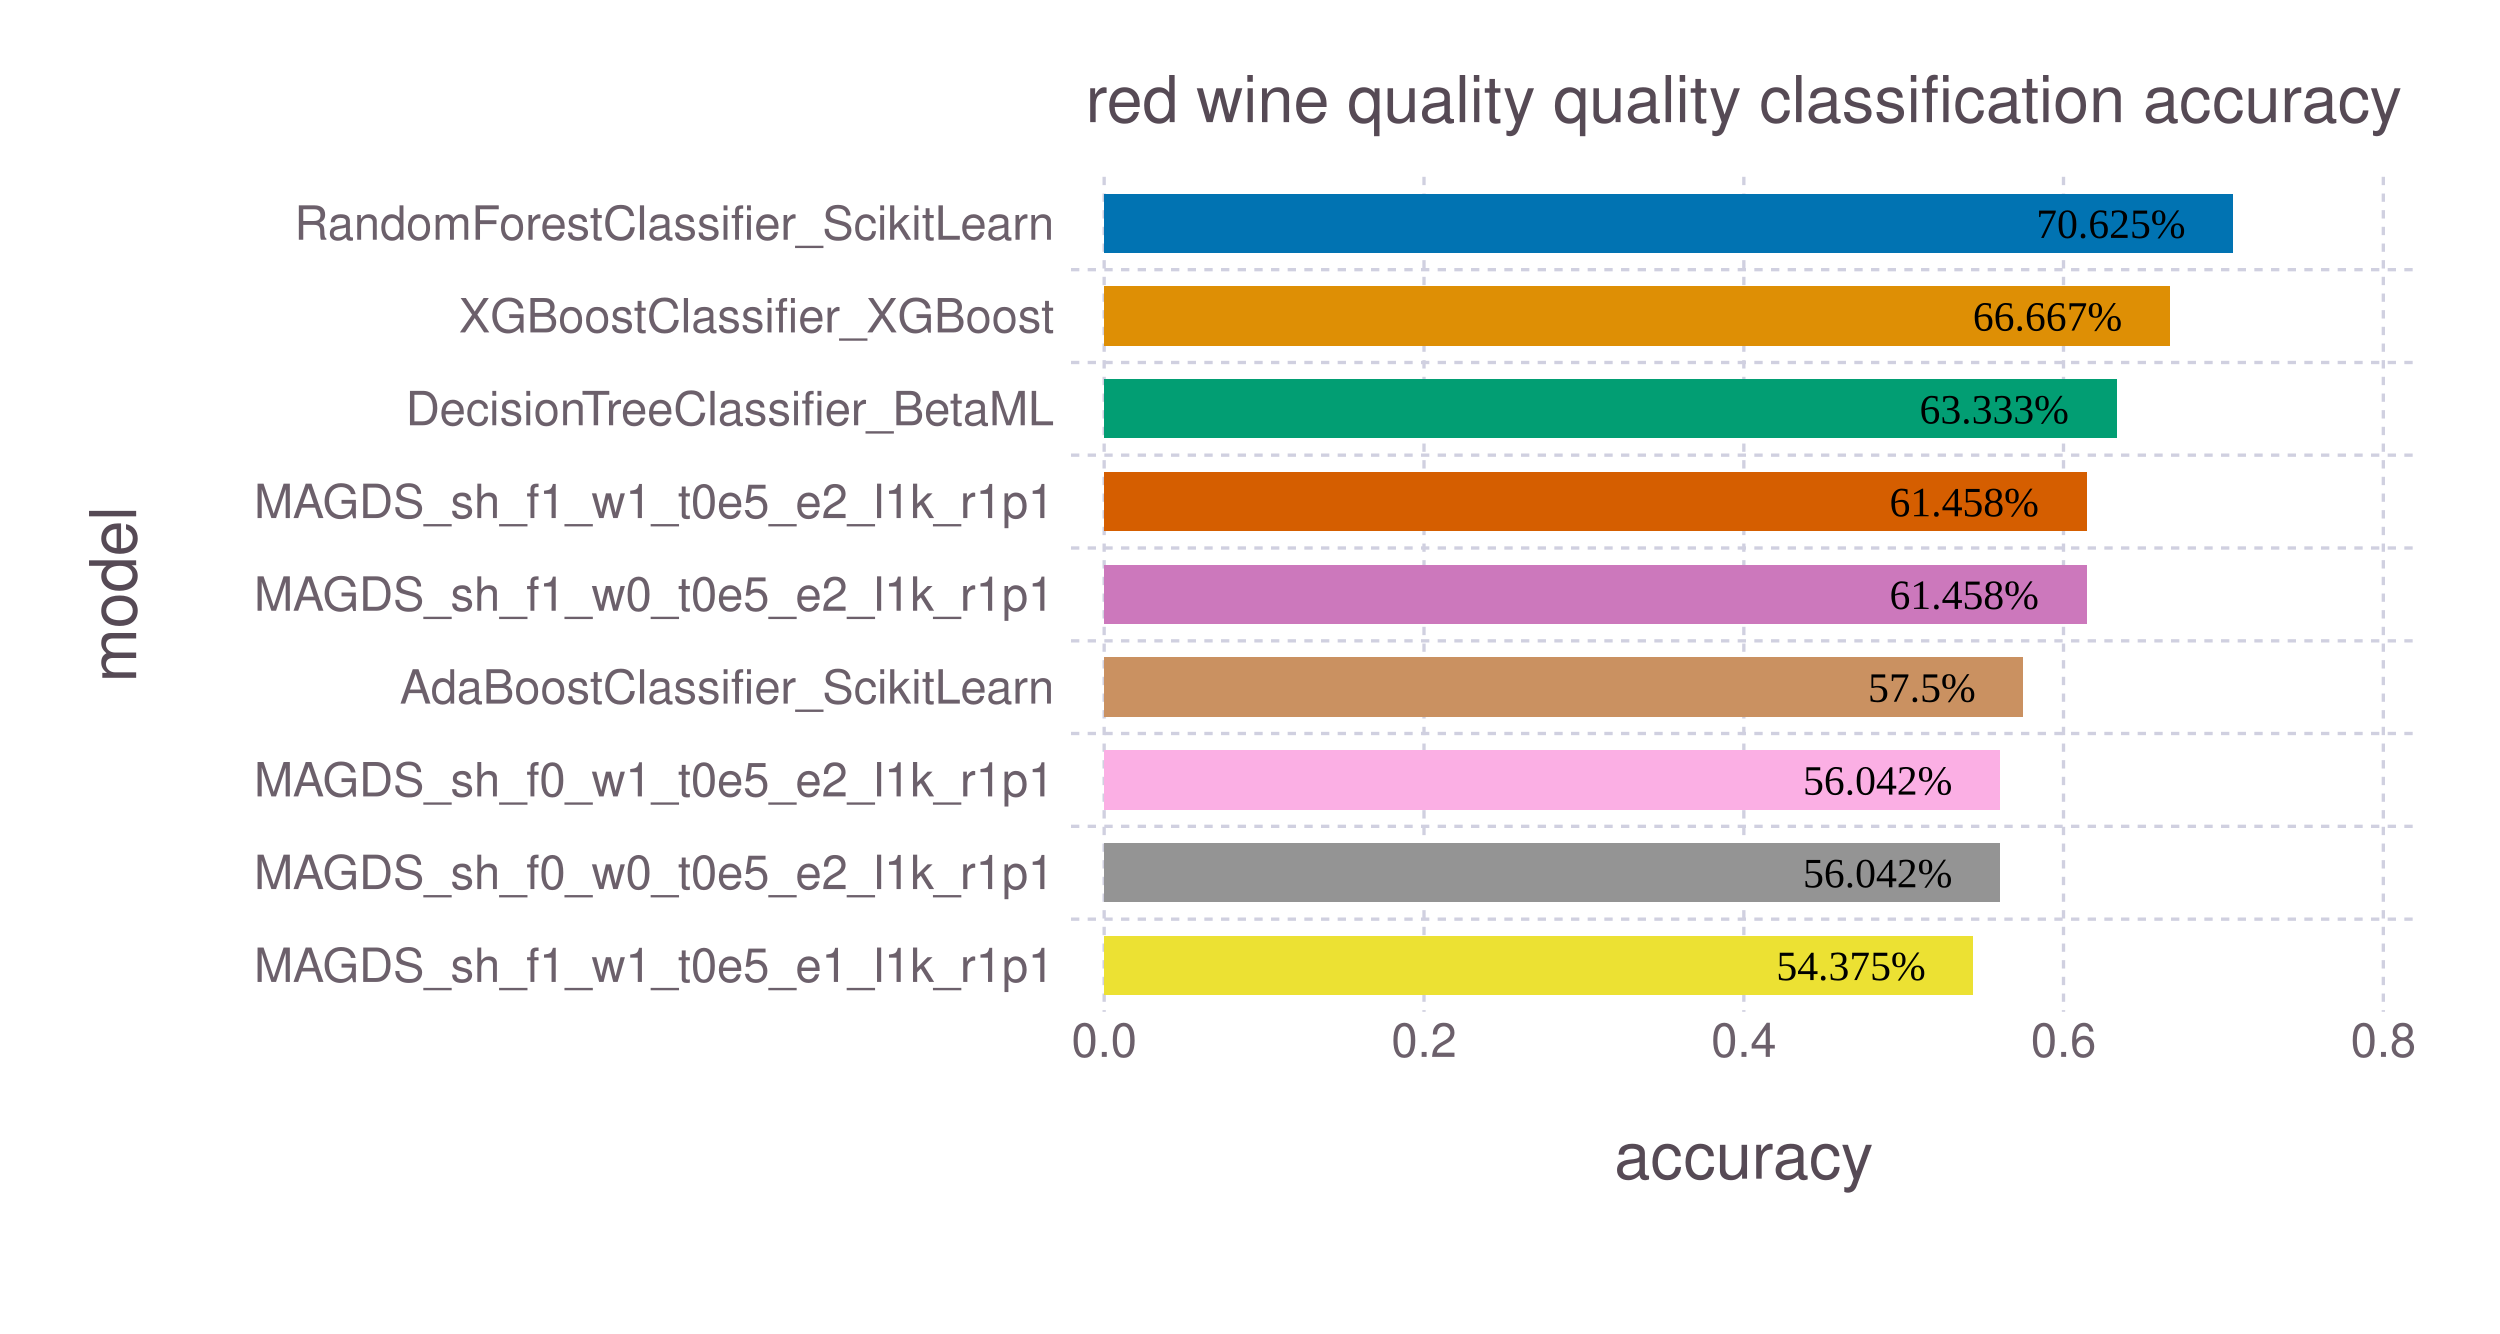
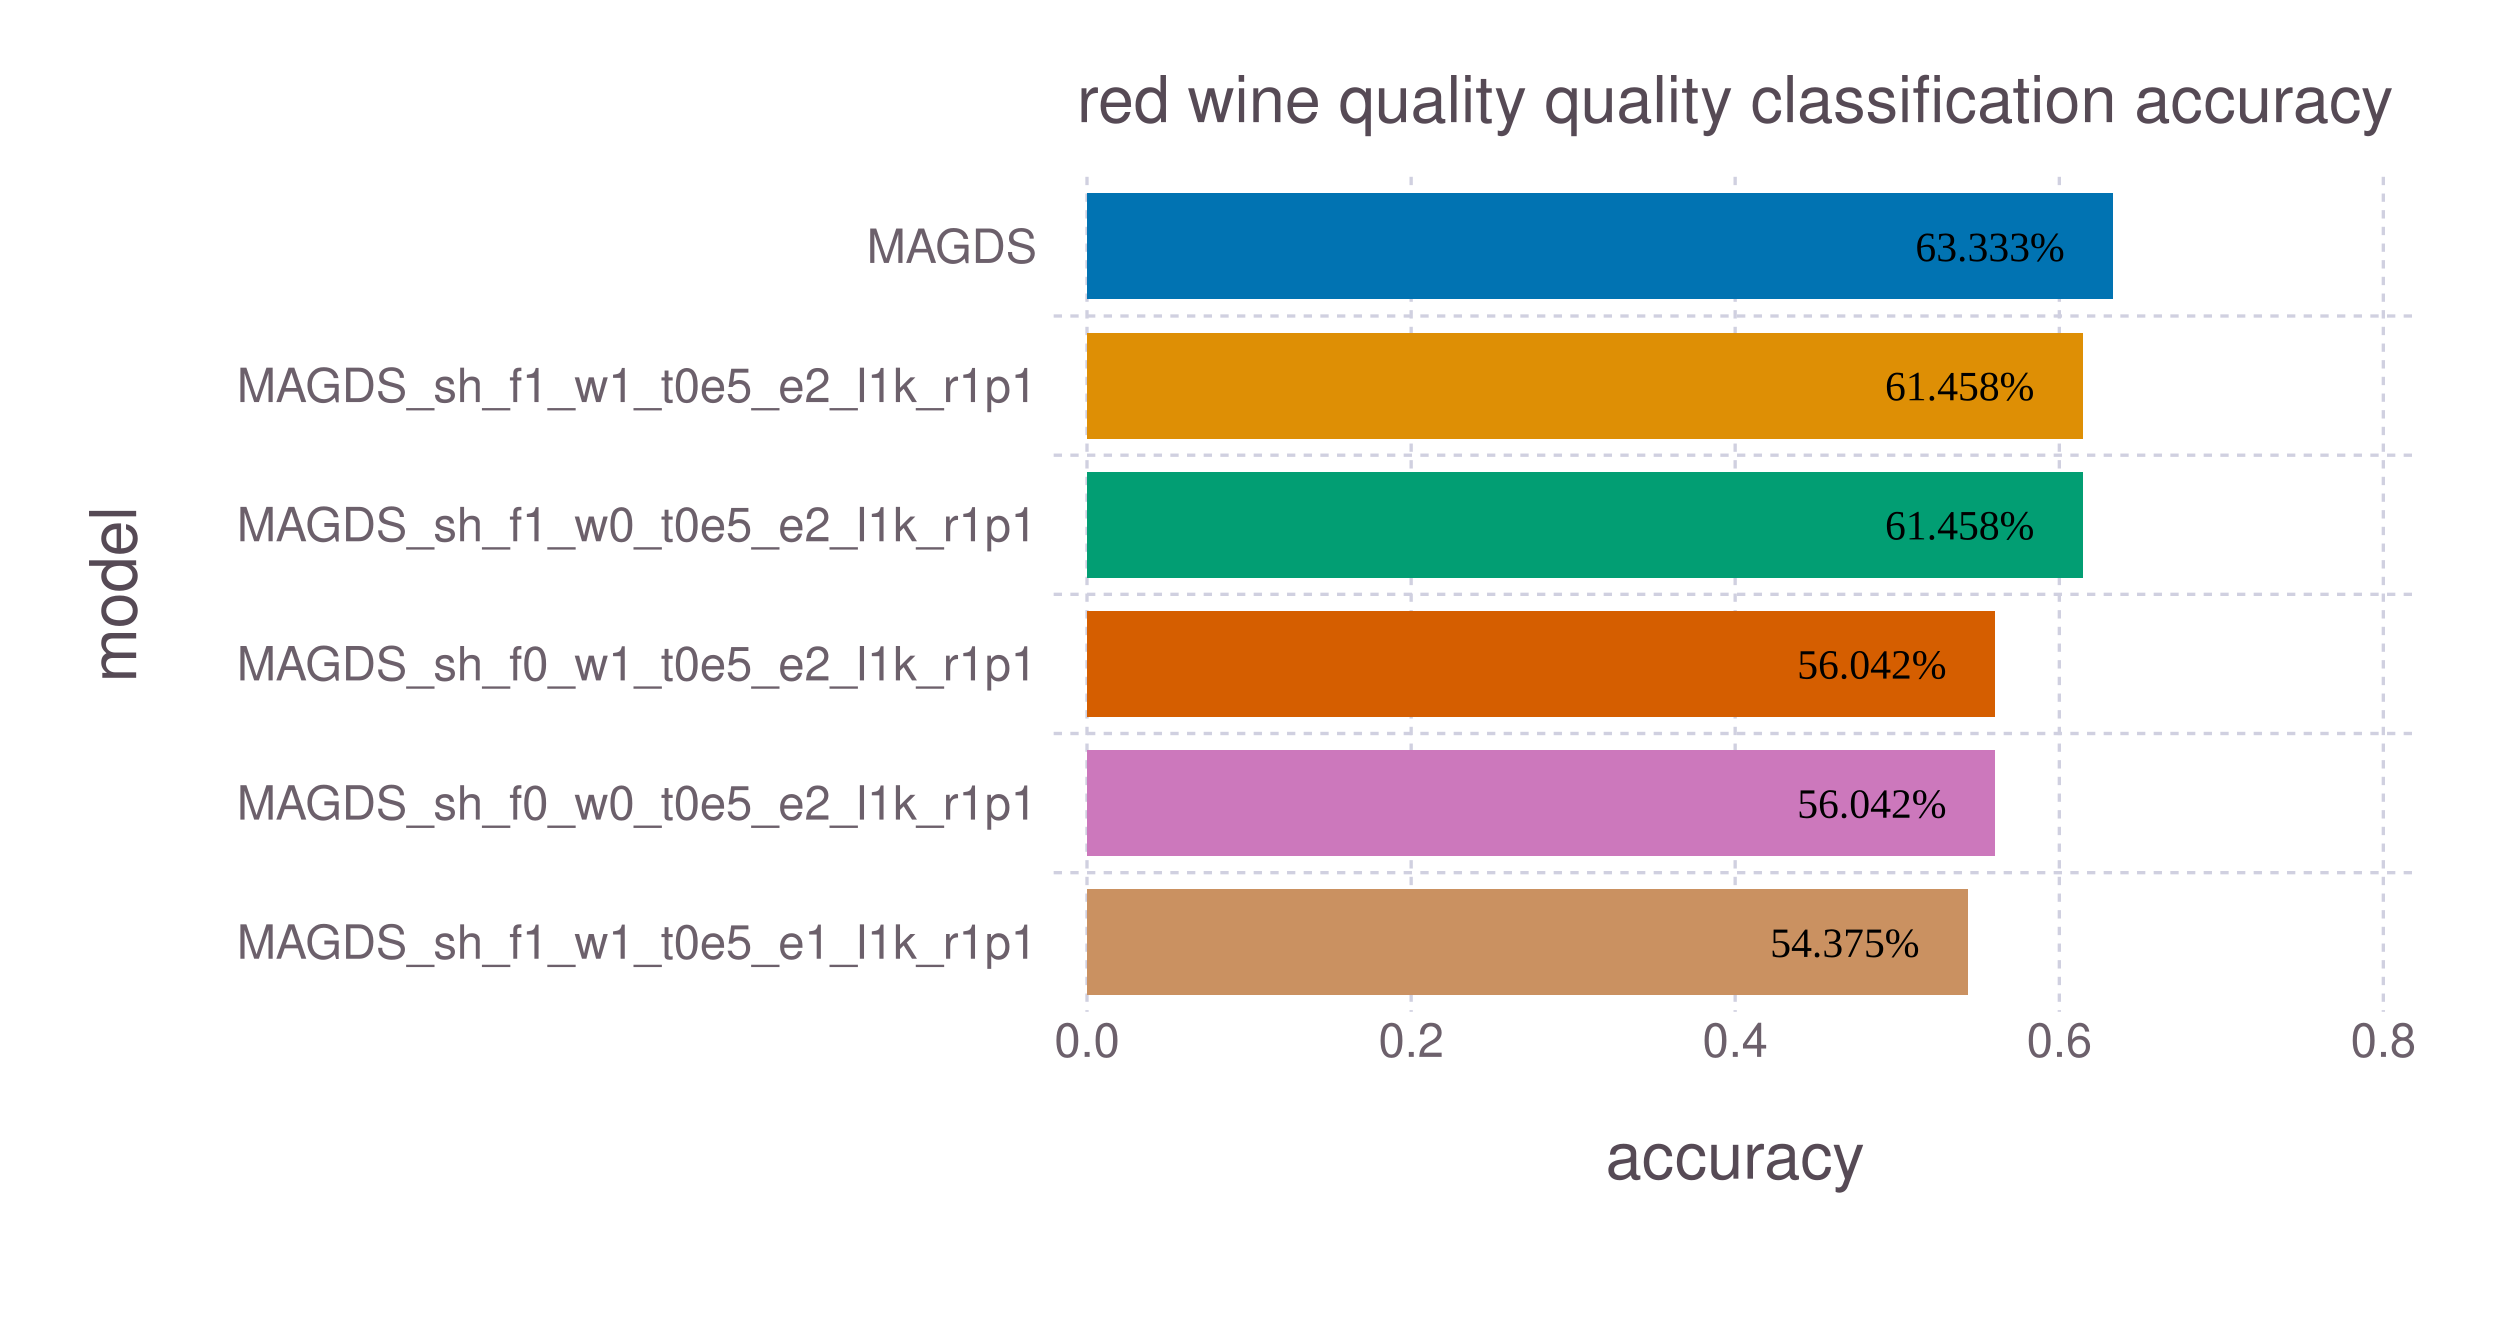
<svg xmlns="http://www.w3.org/2000/svg" version="1.2" width="150mm" height="80mm" viewBox="0 0 150 80" stroke="none" fill="#000000" stroke-width="0.3" font-size="3.88">
  <defs>
    <marker id="arrow" markerWidth="15" markerHeight="7" refX="5" refY="3.5" orient="auto" markerUnits="strokeWidth">
      <path d="M0,0 L15,3.5 L0,7 z" stroke="context-stroke" fill="context-stroke" />
    </marker>
  </defs>
  <g class="plotroot xscalable" id="img-fca99345-1">
    <g font-size="3.88" font-family="'PT Sans','Helvetica Neue','Helvetica',sans-serif" fill="#564A55" stroke="#000000" stroke-opacity="0.000" id="img-fca99345-2">
-       <g transform="translate(104.63,68.39)">
+       <g transform="translate(104.11,68.39)">
        <g class="primitive">
          <text text-anchor="middle" dy="0.6em">accuracy</text>
        </g>
      </g>
    </g>
    <g class="guide xlabels" font-size="2.82" font-family="'PT Sans Caption','Helvetica Neue','Helvetica',sans-serif" fill="#6C606B" id="img-fca99345-3">
-       <g transform="translate(66.25,61.72)">
+       <g transform="translate(65.22,61.72)">
        <g class="primitive">
          <text text-anchor="middle" dy="0.6em">0.0</text>
        </g>
      </g>
-       <g transform="translate(85.44,61.72)">
+       <g transform="translate(84.67,61.72)">
        <g class="primitive">
          <text text-anchor="middle" dy="0.6em">0.2</text>
        </g>
      </g>
-       <g transform="translate(104.63,61.72)">
+       <g transform="translate(104.11,61.72)">
        <g class="primitive">
          <text text-anchor="middle" dy="0.6em">0.4</text>
        </g>
      </g>
-       <g transform="translate(123.81,61.72)">
+       <g transform="translate(123.56,61.72)">
        <g class="primitive">
          <text text-anchor="middle" dy="0.6em">0.6</text>
        </g>
      </g>
      <g transform="translate(143,61.72)">
        <g class="primitive">
          <text text-anchor="middle" dy="0.6em">0.8</text>
        </g>
      </g>
    </g>
    <g clip-path="url(#img-fca99345-4)">
      <g id="img-fca99345-5">
        <g pointer-events="visible" stroke-width="0.3" fill="#000000" fill-opacity="0.000" stroke="#000000" stroke-opacity="0.000" class="guide background" id="img-fca99345-6">
-           <g transform="translate(104.63,35.66)" id="img-fca99345-7">
-             <path d="M-40.37,-25.05 L40.37,-25.05 40.37,25.05 -40.37,25.05  z" class="primitive" />
+           <g transform="translate(104.11,35.66)" id="img-fca99345-7">
+             <path d="M-40.89,-25.05 L40.89,-25.05 40.89,25.05 -40.89,25.05  z" class="primitive" />
          </g>
        </g>
        <g class="guide ygridlines xfixed" stroke-dasharray="0.5,0.5" stroke-width="0.2" stroke="#D0D0E0" id="img-fca99345-8">
-           <g transform="translate(104.63,16.18)" id="img-fca99345-9">
-             <path fill="none" d="M-40.37,0 L40.37,0 " class="primitive" />
+           <g transform="translate(104.11,18.96)" id="img-fca99345-9">
+             <path fill="none" d="M-40.89,0 L40.89,0 " class="primitive" />
          </g>
-           <g transform="translate(104.63,21.75)" id="img-fca99345-10">
-             <path fill="none" d="M-40.37,0 L40.37,0 " class="primitive" />
+           <g transform="translate(104.11,27.31)" id="img-fca99345-10">
+             <path fill="none" d="M-40.89,0 L40.89,0 " class="primitive" />
          </g>
-           <g transform="translate(104.63,27.31)" id="img-fca99345-11">
-             <path fill="none" d="M-40.37,0 L40.37,0 " class="primitive" />
+           <g transform="translate(104.11,35.66)" id="img-fca99345-11">
+             <path fill="none" d="M-40.89,0 L40.89,0 " class="primitive" />
          </g>
-           <g transform="translate(104.63,32.88)" id="img-fca99345-12">
-             <path fill="none" d="M-40.37,0 L40.37,0 " class="primitive" />
+           <g transform="translate(104.11,44.01)" id="img-fca99345-12">
+             <path fill="none" d="M-40.89,0 L40.89,0 " class="primitive" />
          </g>
-           <g transform="translate(104.63,38.45)" id="img-fca99345-13">
-             <path fill="none" d="M-40.37,0 L40.37,0 " class="primitive" />
-           </g>
-           <g transform="translate(104.63,44.01)" id="img-fca99345-14">
-             <path fill="none" d="M-40.37,0 L40.37,0 " class="primitive" />
-           </g>
-           <g transform="translate(104.63,49.58)" id="img-fca99345-15">
-             <path fill="none" d="M-40.37,0 L40.37,0 " class="primitive" />
-           </g>
-           <g transform="translate(104.63,55.15)" id="img-fca99345-16">
-             <path fill="none" d="M-40.37,0 L40.37,0 " class="primitive" />
+           <g transform="translate(104.11,52.36)" id="img-fca99345-13">
+             <path fill="none" d="M-40.89,0 L40.89,0 " class="primitive" />
          </g>
        </g>
-         <g class="guide xgridlines yfixed" stroke-dasharray="0.5,0.5" stroke-width="0.2" stroke="#D0D0E0" id="img-fca99345-17">
-           <g transform="translate(66.25,35.66)" id="img-fca99345-18">
+         <g class="guide xgridlines yfixed" stroke-dasharray="0.5,0.5" stroke-width="0.2" stroke="#D0D0E0" id="img-fca99345-14">
+           <g transform="translate(65.22,35.66)" id="img-fca99345-15">
            <path fill="none" d="M0,-25.05 L0,25.05 " class="primitive" />
          </g>
-           <g transform="translate(85.44,35.66)" id="img-fca99345-19">
+           <g transform="translate(84.67,35.66)" id="img-fca99345-16">
            <path fill="none" d="M0,-25.05 L0,25.05 " class="primitive" />
          </g>
-           <g transform="translate(104.63,35.66)" id="img-fca99345-20">
+           <g transform="translate(104.11,35.66)" id="img-fca99345-17">
            <path fill="none" d="M0,-25.05 L0,25.05 " class="primitive" />
          </g>
-           <g transform="translate(123.81,35.66)" id="img-fca99345-21">
+           <g transform="translate(123.56,35.66)" id="img-fca99345-18">
            <path fill="none" d="M0,-25.05 L0,25.05 " class="primitive" />
          </g>
-           <g transform="translate(143,35.66)" id="img-fca99345-22">
+           <g transform="translate(143,35.66)" id="img-fca99345-19">
            <path fill="none" d="M0,-25.05 L0,25.05 " class="primitive" />
          </g>
        </g>
-         <g class="plotpanel" id="img-fca99345-23">
-           <g shape-rendering="crispEdges" stroke-width="0.3" id="img-fca99345-24">
-             <g stroke="#000000" stroke-opacity="0.000" class="geometry" id="img-fca99345-25">
-               <g transform="translate(92.33,57.93)" id="img-fca99345-26" fill="#ECE133">
-                 <path d="M-26.08,-1.78 L26.08,-1.78 26.08,1.78 -26.08,1.78  z" class="primitive" />
+         <g class="plotpanel" id="img-fca99345-20">
+           <g shape-rendering="crispEdges" stroke-width="0.3" id="img-fca99345-21">
+             <g stroke="#000000" stroke-opacity="0.000" class="geometry" id="img-fca99345-22">
+               <g transform="translate(91.66,56.54)" id="img-fca99345-23" fill="#CA9161">
+                 <path d="M-26.43,-3.18 L26.43,-3.18 26.43,3.18 -26.43,3.18  z" class="primitive" />
              </g>
-               <g transform="translate(93.13,52.36)" id="img-fca99345-27" fill="#949494">
-                 <path d="M-26.88,-1.78 L26.88,-1.78 26.88,1.78 -26.88,1.78  z" class="primitive" />
+               <g transform="translate(92.47,48.19)" id="img-fca99345-24" fill="#CC78BC">
+                 <path d="M-27.24,-3.18 L27.24,-3.18 27.24,3.18 -27.24,3.18  z" class="primitive" />
              </g>
-               <g transform="translate(93.13,46.8)" id="img-fca99345-28" fill="#FBAFE4">
-                 <path d="M-26.88,-1.78 L26.88,-1.78 26.88,1.78 -26.88,1.78  z" class="primitive" />
+               <g transform="translate(92.47,39.84)" id="img-fca99345-25" fill="#D55E00">
+                 <path d="M-27.24,-3.18 L27.24,-3.18 27.24,3.18 -27.24,3.18  z" class="primitive" />
              </g>
-               <g transform="translate(93.83,41.23)" id="img-fca99345-29" fill="#CA9161">
-                 <path d="M-27.58,-1.78 L27.58,-1.78 27.58,1.78 -27.58,1.78  z" class="primitive" />
+               <g transform="translate(95.1,31.49)" id="img-fca99345-26" fill="#029E73">
+                 <path d="M-29.87,-3.18 L29.87,-3.18 29.87,3.18 -29.87,3.18  z" class="primitive" />
              </g>
-               <g transform="translate(95.73,35.66)" id="img-fca99345-30" fill="#CC78BC">
-                 <path d="M-29.48,-1.78 L29.48,-1.78 29.48,1.78 -29.48,1.78  z" class="primitive" />
+               <g transform="translate(95.1,23.14)" id="img-fca99345-27" fill="#DE8F05">
+                 <path d="M-29.87,-3.18 L29.87,-3.18 29.87,3.18 -29.87,3.18  z" class="primitive" />
              </g>
-               <g transform="translate(95.73,30.1)" id="img-fca99345-31" fill="#D55E00">
-                 <path d="M-29.48,-1.78 L29.48,-1.78 29.48,1.78 -29.48,1.78  z" class="primitive" />
-               </g>
-               <g transform="translate(96.63,24.53)" id="img-fca99345-32" fill="#029E73">
-                 <path d="M-30.38,-1.78 L30.38,-1.78 30.38,1.78 -30.38,1.78  z" class="primitive" />
-               </g>
-               <g transform="translate(98.23,18.96)" id="img-fca99345-33" fill="#DE8F05">
-                 <path d="M-31.98,-1.78 L31.98,-1.78 31.98,1.78 -31.98,1.78  z" class="primitive" />
-               </g>
-               <g transform="translate(100.13,13.4)" id="img-fca99345-34" fill="#0173B2">
-                 <path d="M-33.88,-1.78 L33.88,-1.78 33.88,1.78 -33.88,1.78  z" class="primitive" />
+               <g transform="translate(96.01,14.79)" id="img-fca99345-28" fill="#0173B2">
+                 <path d="M-30.79,-3.18 L30.79,-3.18 30.79,3.18 -30.79,3.18  z" class="primitive" />
              </g>
            </g>
          </g>
        </g>
-         <g class="geometry" id="img-fca99345-35">
-           <g fill="#000000" font-size="2.5" id="img-fca99345-36">
-             <g transform="translate(131.13,13.4)" id="img-fca99345-37">
-               <g class="primitive">
-                 <text text-anchor="end" dy="0.35em">70.625%</text>
-               </g>
-             </g>
-             <g transform="translate(127.33,18.96)" id="img-fca99345-38">
-               <g class="primitive">
-                 <text text-anchor="end" dy="0.35em">66.667%</text>
-               </g>
-             </g>
-             <g transform="translate(124.13,24.53)" id="img-fca99345-39">
+         <g class="geometry" id="img-fca99345-29">
+           <g fill="#000000" font-size="2.5" id="img-fca99345-30">
+             <g transform="translate(123.88,14.79)" id="img-fca99345-31">
              <g class="primitive">
                <text text-anchor="end" dy="0.35em">63.333%</text>
              </g>
            </g>
-             <g transform="translate(122.33,30.1)" id="img-fca99345-40">
+             <g transform="translate(122.06,23.14)" id="img-fca99345-32">
              <g class="primitive">
                <text text-anchor="end" dy="0.35em">61.458%</text>
              </g>
            </g>
-             <g transform="translate(122.33,35.66)" id="img-fca99345-41">
+             <g transform="translate(122.06,31.49)" id="img-fca99345-33">
              <g class="primitive">
                <text text-anchor="end" dy="0.35em">61.458%</text>
              </g>
            </g>
-             <g transform="translate(118.54,41.23)" id="img-fca99345-42">
-               <g class="primitive">
-                 <text text-anchor="end" dy="0.35em">57.5%</text>
-               </g>
-             </g>
-             <g transform="translate(117.14,46.8)" id="img-fca99345-43">
+             <g transform="translate(116.79,39.84)" id="img-fca99345-34">
              <g class="primitive">
                <text text-anchor="end" dy="0.35em">56.042%</text>
              </g>
            </g>
-             <g transform="translate(117.14,52.36)" id="img-fca99345-44">
+             <g transform="translate(116.79,48.19)" id="img-fca99345-35">
              <g class="primitive">
                <text text-anchor="end" dy="0.35em">56.042%</text>
              </g>
            </g>
-             <g transform="translate(115.54,57.93)" id="img-fca99345-45">
+             <g transform="translate(115.17,56.54)" id="img-fca99345-36">
              <g class="primitive">
                <text text-anchor="end" dy="0.35em">54.375%</text>
              </g>
            </g>
          </g>
        </g>
      </g>
    </g>
-     <g class="guide ylabels" font-size="2.82" font-family="'PT Sans Caption','Helvetica Neue','Helvetica',sans-serif" fill="#6C606B" id="img-fca99345-46">
-       <g transform="translate(63.25,13.4)" id="img-fca99345-47">
+     <g class="guide ylabels" font-size="2.82" font-family="'PT Sans Caption','Helvetica Neue','Helvetica',sans-serif" fill="#6C606B" id="img-fca99345-37">
+       <g transform="translate(62.22,14.79)" id="img-fca99345-38">
        <g class="primitive">
-           <text text-anchor="end" dy="0.35em">RandomForestClassifier_ScikitLearn</text>
+           <text text-anchor="end" dy="0.35em">MAGDS</text>
        </g>
      </g>
-       <g transform="translate(63.25,18.96)" id="img-fca99345-48">
-         <g class="primitive">
-           <text text-anchor="end" dy="0.35em">XGBoostClassifier_XGBoost</text>
-         </g>
-       </g>
-       <g transform="translate(63.25,24.53)" id="img-fca99345-49">
-         <g class="primitive">
-           <text text-anchor="end" dy="0.35em">DecisionTreeClassifier_BetaML</text>
-         </g>
-       </g>
-       <g transform="translate(63.25,30.1)" id="img-fca99345-50">
+       <g transform="translate(62.22,23.14)" id="img-fca99345-39">
        <g class="primitive">
          <text text-anchor="end" dy="0.35em">MAGDS_sh_f1_w1_t0e5_e2_l1k_r1p1</text>
        </g>
      </g>
-       <g transform="translate(63.25,35.66)" id="img-fca99345-51">
+       <g transform="translate(62.22,31.49)" id="img-fca99345-40">
        <g class="primitive">
          <text text-anchor="end" dy="0.35em">MAGDS_sh_f1_w0_t0e5_e2_l1k_r1p1</text>
        </g>
      </g>
-       <g transform="translate(63.25,41.23)" id="img-fca99345-52">
-         <g class="primitive">
-           <text text-anchor="end" dy="0.35em">AdaBoostClassifier_ScikitLearn</text>
-         </g>
-       </g>
-       <g transform="translate(63.25,46.8)" id="img-fca99345-53">
+       <g transform="translate(62.22,39.84)" id="img-fca99345-41">
        <g class="primitive">
          <text text-anchor="end" dy="0.35em">MAGDS_sh_f0_w1_t0e5_e2_l1k_r1p1</text>
        </g>
      </g>
-       <g transform="translate(63.25,52.36)" id="img-fca99345-54">
+       <g transform="translate(62.22,48.19)" id="img-fca99345-42">
        <g class="primitive">
          <text text-anchor="end" dy="0.35em">MAGDS_sh_f0_w0_t0e5_e2_l1k_r1p1</text>
        </g>
      </g>
-       <g transform="translate(63.25,57.93)" id="img-fca99345-55">
+       <g transform="translate(62.22,56.54)" id="img-fca99345-43">
        <g class="primitive">
          <text text-anchor="end" dy="0.35em">MAGDS_sh_f1_w1_t0e5_e1_l1k_r1p1</text>
        </g>
      </g>
    </g>
-     <g font-size="3.88" font-family="'PT Sans','Helvetica Neue','Helvetica',sans-serif" fill="#564A55" stroke="#000000" stroke-opacity="0.000" id="img-fca99345-56">
-       <g transform="translate(8.81,33.66)" id="img-fca99345-57">
+     <g font-size="3.88" font-family="'PT Sans','Helvetica Neue','Helvetica',sans-serif" fill="#564A55" stroke="#000000" stroke-opacity="0.000" id="img-fca99345-44">
+       <g transform="translate(8.81,33.66)" id="img-fca99345-45">
        <g class="primitive">
          <text text-anchor="middle" dy="0.35em" transform="rotate(-90,0, 2)">model</text>
        </g>
      </g>
    </g>
-     <g font-size="3.88" font-family="'PT Sans','Helvetica Neue','Helvetica',sans-serif" fill="#564A55" stroke="#000000" stroke-opacity="0.000" id="img-fca99345-58">
-       <g transform="translate(104.63,5)" id="img-fca99345-59">
+     <g font-size="3.88" font-family="'PT Sans','Helvetica Neue','Helvetica',sans-serif" fill="#564A55" stroke="#000000" stroke-opacity="0.000" id="img-fca99345-46">
+       <g transform="translate(104.11,5)" id="img-fca99345-47">
        <g class="primitive">
          <text text-anchor="middle" dy="0.6em">red wine quality quality classification accuracy</text>
        </g>
      </g>
    </g>
  </g>
  <defs>
    <clipPath id="img-fca99345-4">
-       <path d="M64.25,10.61 L145,10.61 145,60.72 64.25,60.72 " />
+       <path d="M63.22,10.61 L145,10.61 145,60.72 63.22,60.72 " />
    </clipPath>
  </defs>
</svg>
